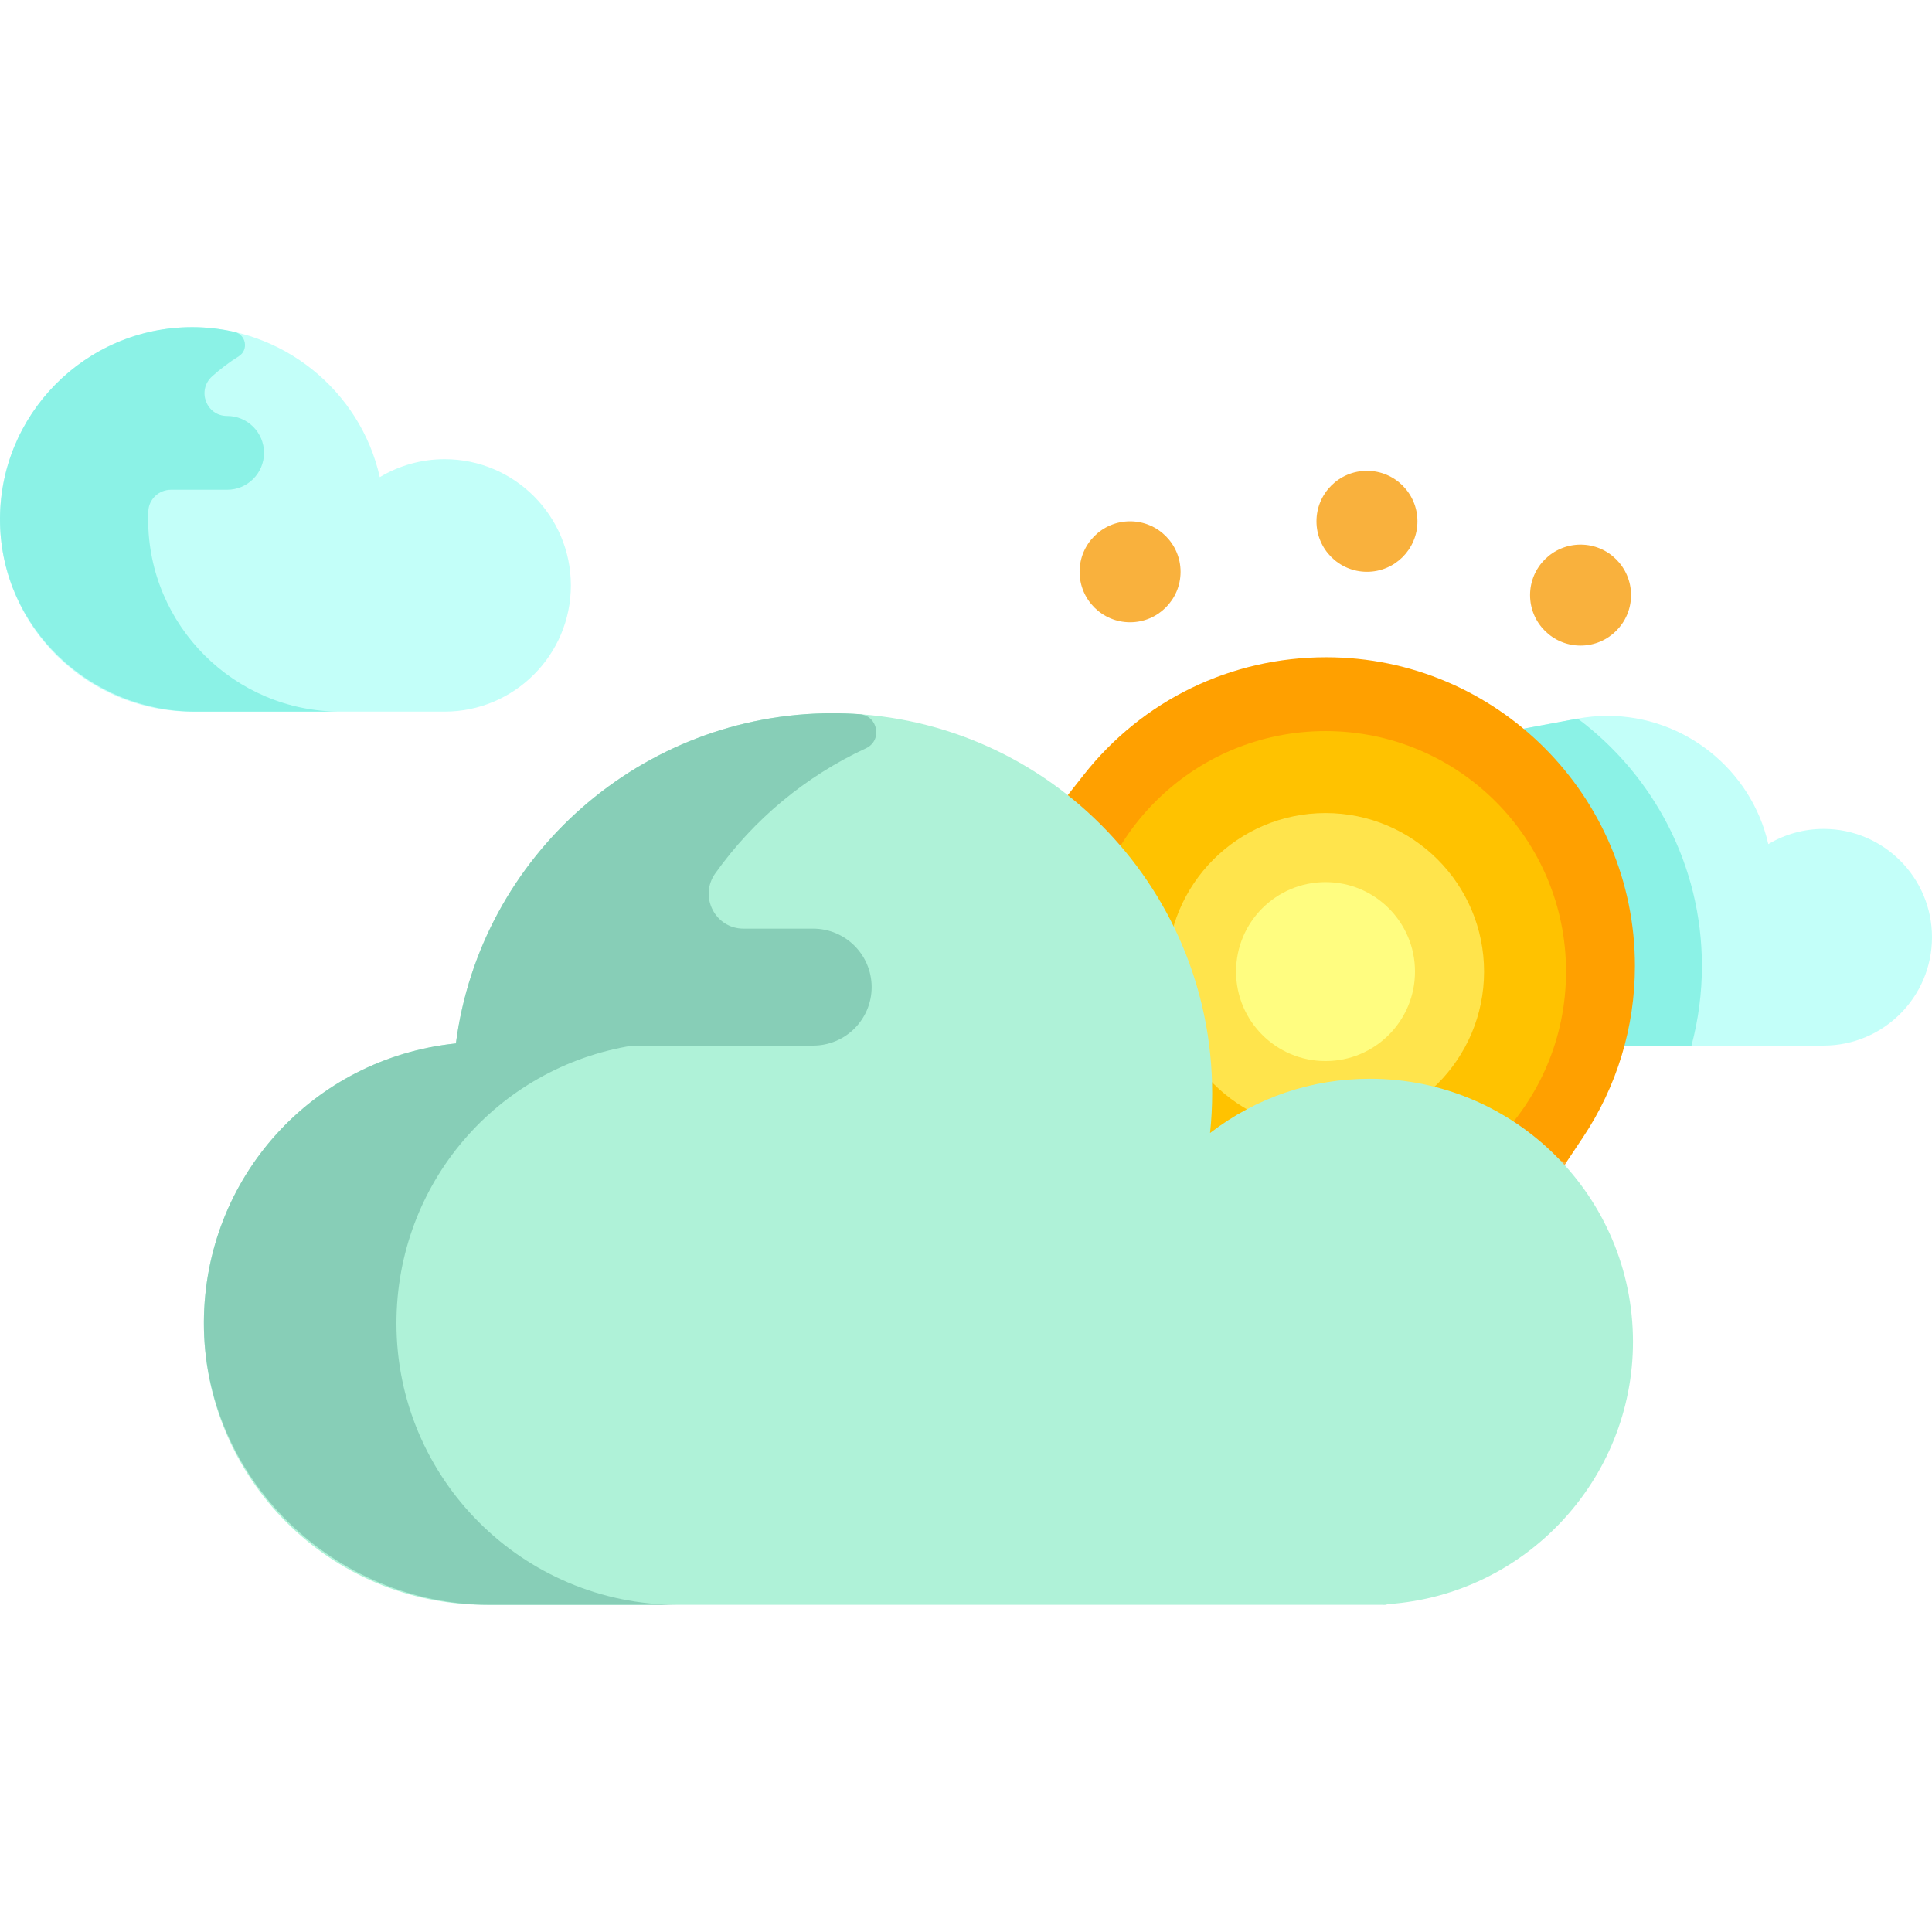
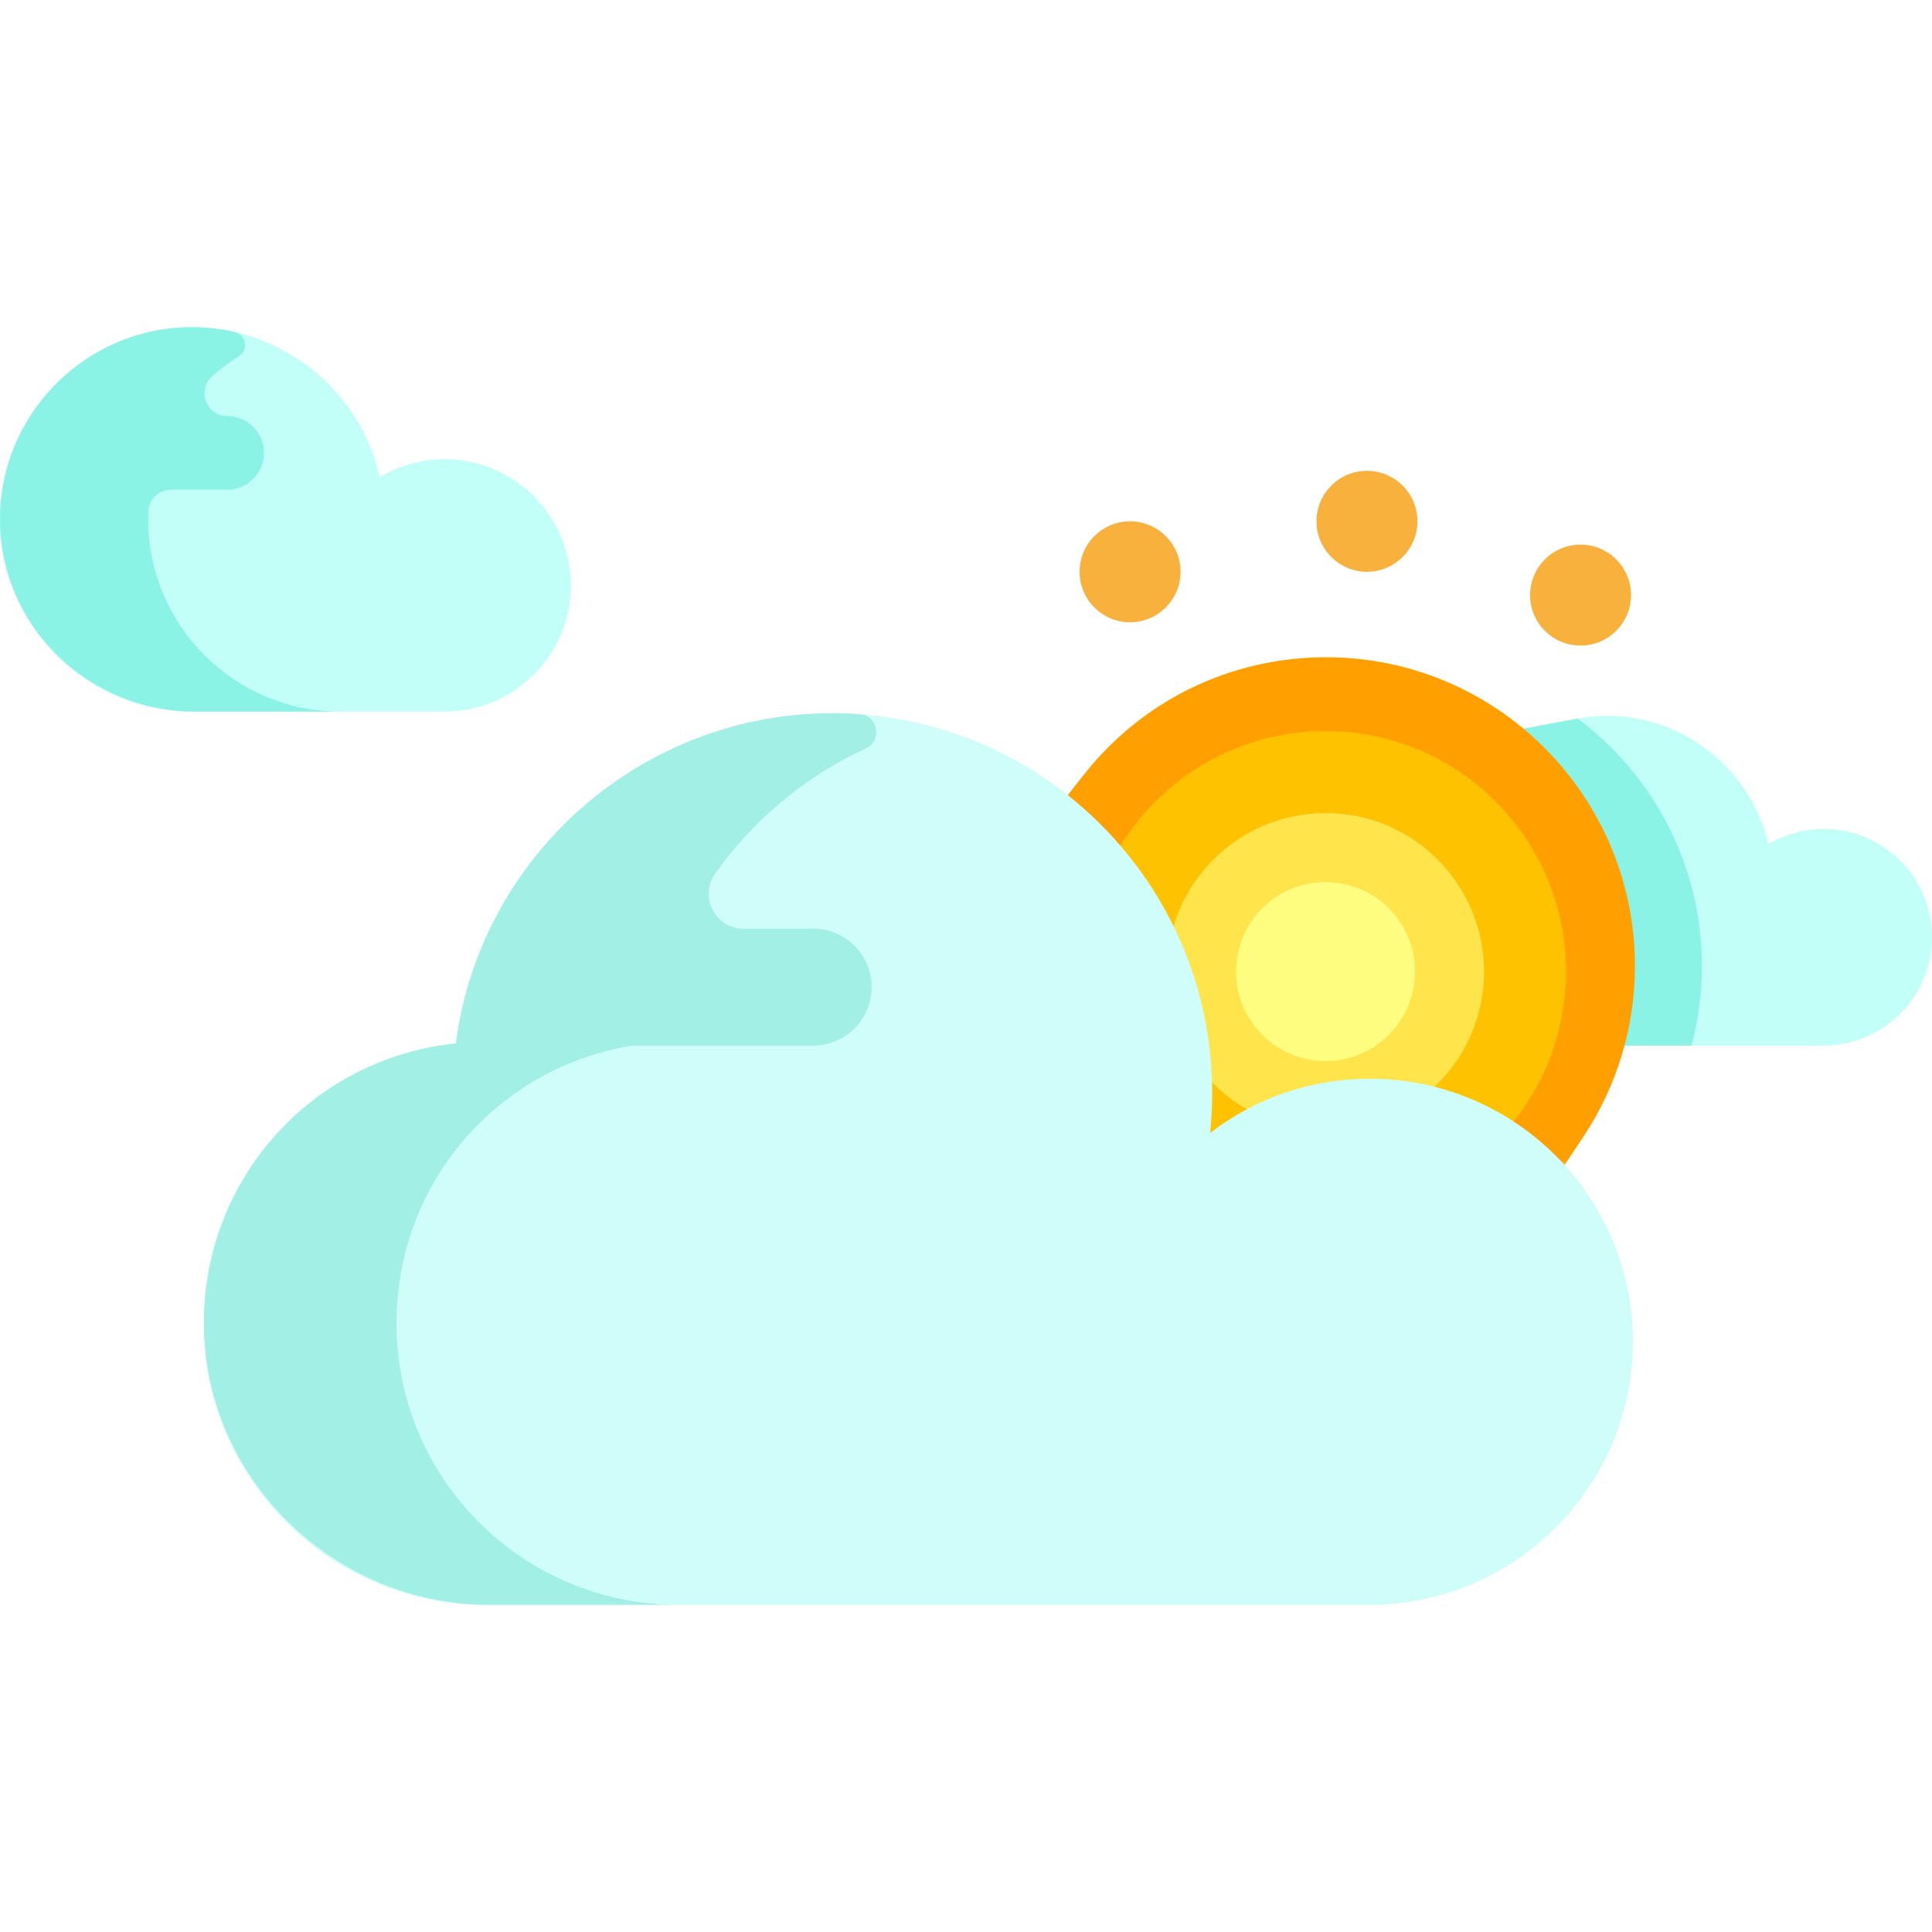
<svg xmlns="http://www.w3.org/2000/svg" version="1.1" id="Capa_1" x="0px" y="0px" viewBox="0 0 511.999 511.999" style="enable-background:new 0 0 511.999 511.999;" xml:space="preserve">
  <path style="fill:#C3FFF9;" d="M429.985,277.091l-28.303-83.601l16.212-3.015c2.695-0.506,5.428-0.764,8.122-0.764  c20.328,0,38.129,14.252,42.605,33.992c4.433-2.641,9.488-4.033,14.667-4.033c15.831,0,28.71,12.88,28.71,28.71  c0,15.831-12.88,28.71-28.71,28.71h-53.304V277.091z" />
  <path style="fill:#8BF2E6;" d="M429.985,277.091h18.276c1.825-6.837,2.764-13.917,2.764-21.098  c0-26.794-12.947-50.621-32.912-65.553c-0.072,0.013-0.145,0.022-0.217,0.036l-16.212,3.015L429.985,277.091z" />
  <path style="fill:#FFA000;" d="M407.323,303.148c-12.382-10.473-28.104-16.24-44.271-16.24c-10.941,0-21.343,2.465-30.917,7.326  l-11.629,5.905l-0.329-13.038c-0.683-27.081-12.077-52.165-32.083-70.632l-5.596-5.166l4.715-5.981  c15.604-19.794,39.018-31.145,64.24-31.145c45.114,0,81.817,36.703,81.817,81.817c0,16.213-4.766,31.925-13.783,45.437l-5.121,7.674  L407.323,303.148z" />
  <circle style="fill:#FFC200;" cx="351.278" cy="257.481" r="63.738" />
  <circle style="fill:#FFE44C;" cx="351.278" cy="257.481" r="42.013" />
  <circle style="fill:#FFFD80;" cx="351.278" cy="257.481" r="23.712" />
  <path style="fill:#F9B13D;" d="M411.546,306.72l2.82,2.386l0.652-0.979C413.873,307.629,412.717,307.154,411.546,306.72z" />
  <path style="fill:#C3FFF9;" d="M50.943,188.584C22.853,188.584,0,165.731,0,137.642s22.853-50.943,50.943-50.943  c23.742,0,44.529,16.674,49.704,39.751c5.189-3.116,11.116-4.76,17.191-4.76c18.442,0,33.447,15.005,33.447,33.447  s-15.005,33.447-33.447,33.447H50.943z" />
  <g>
-     <path style="fill:#AFF2D8;" d="M366.238,425.288H128.619c-41.128,0-74.588-33.461-74.588-74.588   c0-38.407,28.681-70.227,66.784-74.183c6.504-49.916,49.33-87.504,99.786-87.504c55.492,0,100.637,45.146,100.637,100.637   c0,3.504-0.188,7.066-0.56,10.606c12.256-9.411,26.879-14.377,42.373-14.377c38.436,0,69.704,31.27,69.704,69.705   c0,36.437-28.452,66.97-64.773,69.512l-0.9,0.205L366.238,425.288z" />
-     <polygon style="fill:#AFF2D8;" points="366.238,425.288 367.082,425.3 367.134,425.288  " />
+     <path style="fill:#CFFDF9;" d="M366.238,425.288H128.619c-41.128,0-74.588-33.461-74.588-74.588   c0-38.407,28.681-70.227,66.784-74.183c6.504-49.916,49.33-87.504,99.786-87.504c55.492,0,100.637,45.146,100.637,100.637   c0,3.504-0.188,7.066-0.56,10.606c12.256-9.411,26.879-14.377,42.373-14.377c38.436,0,69.704,31.27,69.704,69.705   c0,36.437-28.452,66.97-64.773,69.512l-0.9,0.205L366.238,425.288z" />
+     <polygon style="fill:#CFFDF9;" points="366.238,425.288 367.082,425.3 367.134,425.288  " />
  </g>
  <g>
    <circle style="fill:#F9B13D;" cx="362.259" cy="138.152" r="13.379" />
    <circle style="fill:#F9B13D;" cx="418.862" cy="157.706" r="13.379" />
    <circle style="fill:#F9B13D;" cx="299.481" cy="151.531" r="13.379" />
  </g>
-   <path style="fill:#87CEB7;" d="M215.498,246.101h-18.447c-7.538,0-11.863-8.514-7.491-14.655  c10.166-14.278,23.944-25.742,39.91-33.133c4.465-2.068,3.222-8.697-1.686-9.046c-2.372-0.169-4.767-0.254-7.181-0.254  c-50.456,0-93.283,37.587-99.786,87.504c-37.963,3.942-66.573,35.543-66.783,73.76c-0.226,41.257,34.403,75.011,75.661,75.011  h49.954c-41.128,0-74.588-33.461-74.588-74.588c0-36.966,26.575-67.818,62.542-73.609H215.5c8.557,0,15.495-6.937,15.495-15.495l0,0  C230.993,253.039,224.055,246.101,215.498,246.101z" />
+   <path style="fill:#A2EFE6;" d="M215.498,246.101h-18.447c-7.538,0-11.863-8.514-7.491-14.655  c10.166-14.278,23.944-25.742,39.91-33.133c4.465-2.068,3.222-8.697-1.686-9.046c-2.372-0.169-4.767-0.254-7.181-0.254  c-50.456,0-93.283,37.587-99.786,87.504c-37.963,3.942-66.573,35.543-66.783,73.76c-0.226,41.257,34.403,75.011,75.661,75.011  h49.954c-41.128,0-74.588-33.461-74.588-74.588c0-36.966,26.575-67.818,62.542-73.609H215.5c8.557,0,15.495-6.937,15.495-15.495l0,0  C230.993,253.039,224.055,246.101,215.498,246.101z" />
  <path style="fill:#8BF2E6;" d="M39.263,137.642c0-0.738,0.015-1.472,0.047-2.202c0.137-3.175,2.815-5.649,5.993-5.649H60.19  c5.4,0,9.777-4.377,9.777-9.777l0,0c0-5.4-4.377-9.777-9.777-9.777l0,0c-5.536,0-8.08-6.816-3.959-10.514  c2.189-1.964,4.547-3.742,7.052-5.307c2.677-1.674,1.939-5.752-1.14-6.455c-3.621-0.826-7.371-1.262-11.199-1.262  c-28.418,0-51.475,23.388-50.933,51.928c0.529,27.89,23.894,49.958,51.788,49.958h38.409  C62.116,188.584,39.263,165.732,39.263,137.642z" />
  <g>
</g>
  <g>
</g>
  <g>
</g>
  <g>
</g>
  <g>
</g>
  <g>
</g>
  <g>
</g>
  <g>
</g>
  <g>
</g>
  <g>
</g>
  <g>
</g>
  <g>
</g>
  <g>
</g>
  <g>
</g>
  <g>
</g>
</svg>
